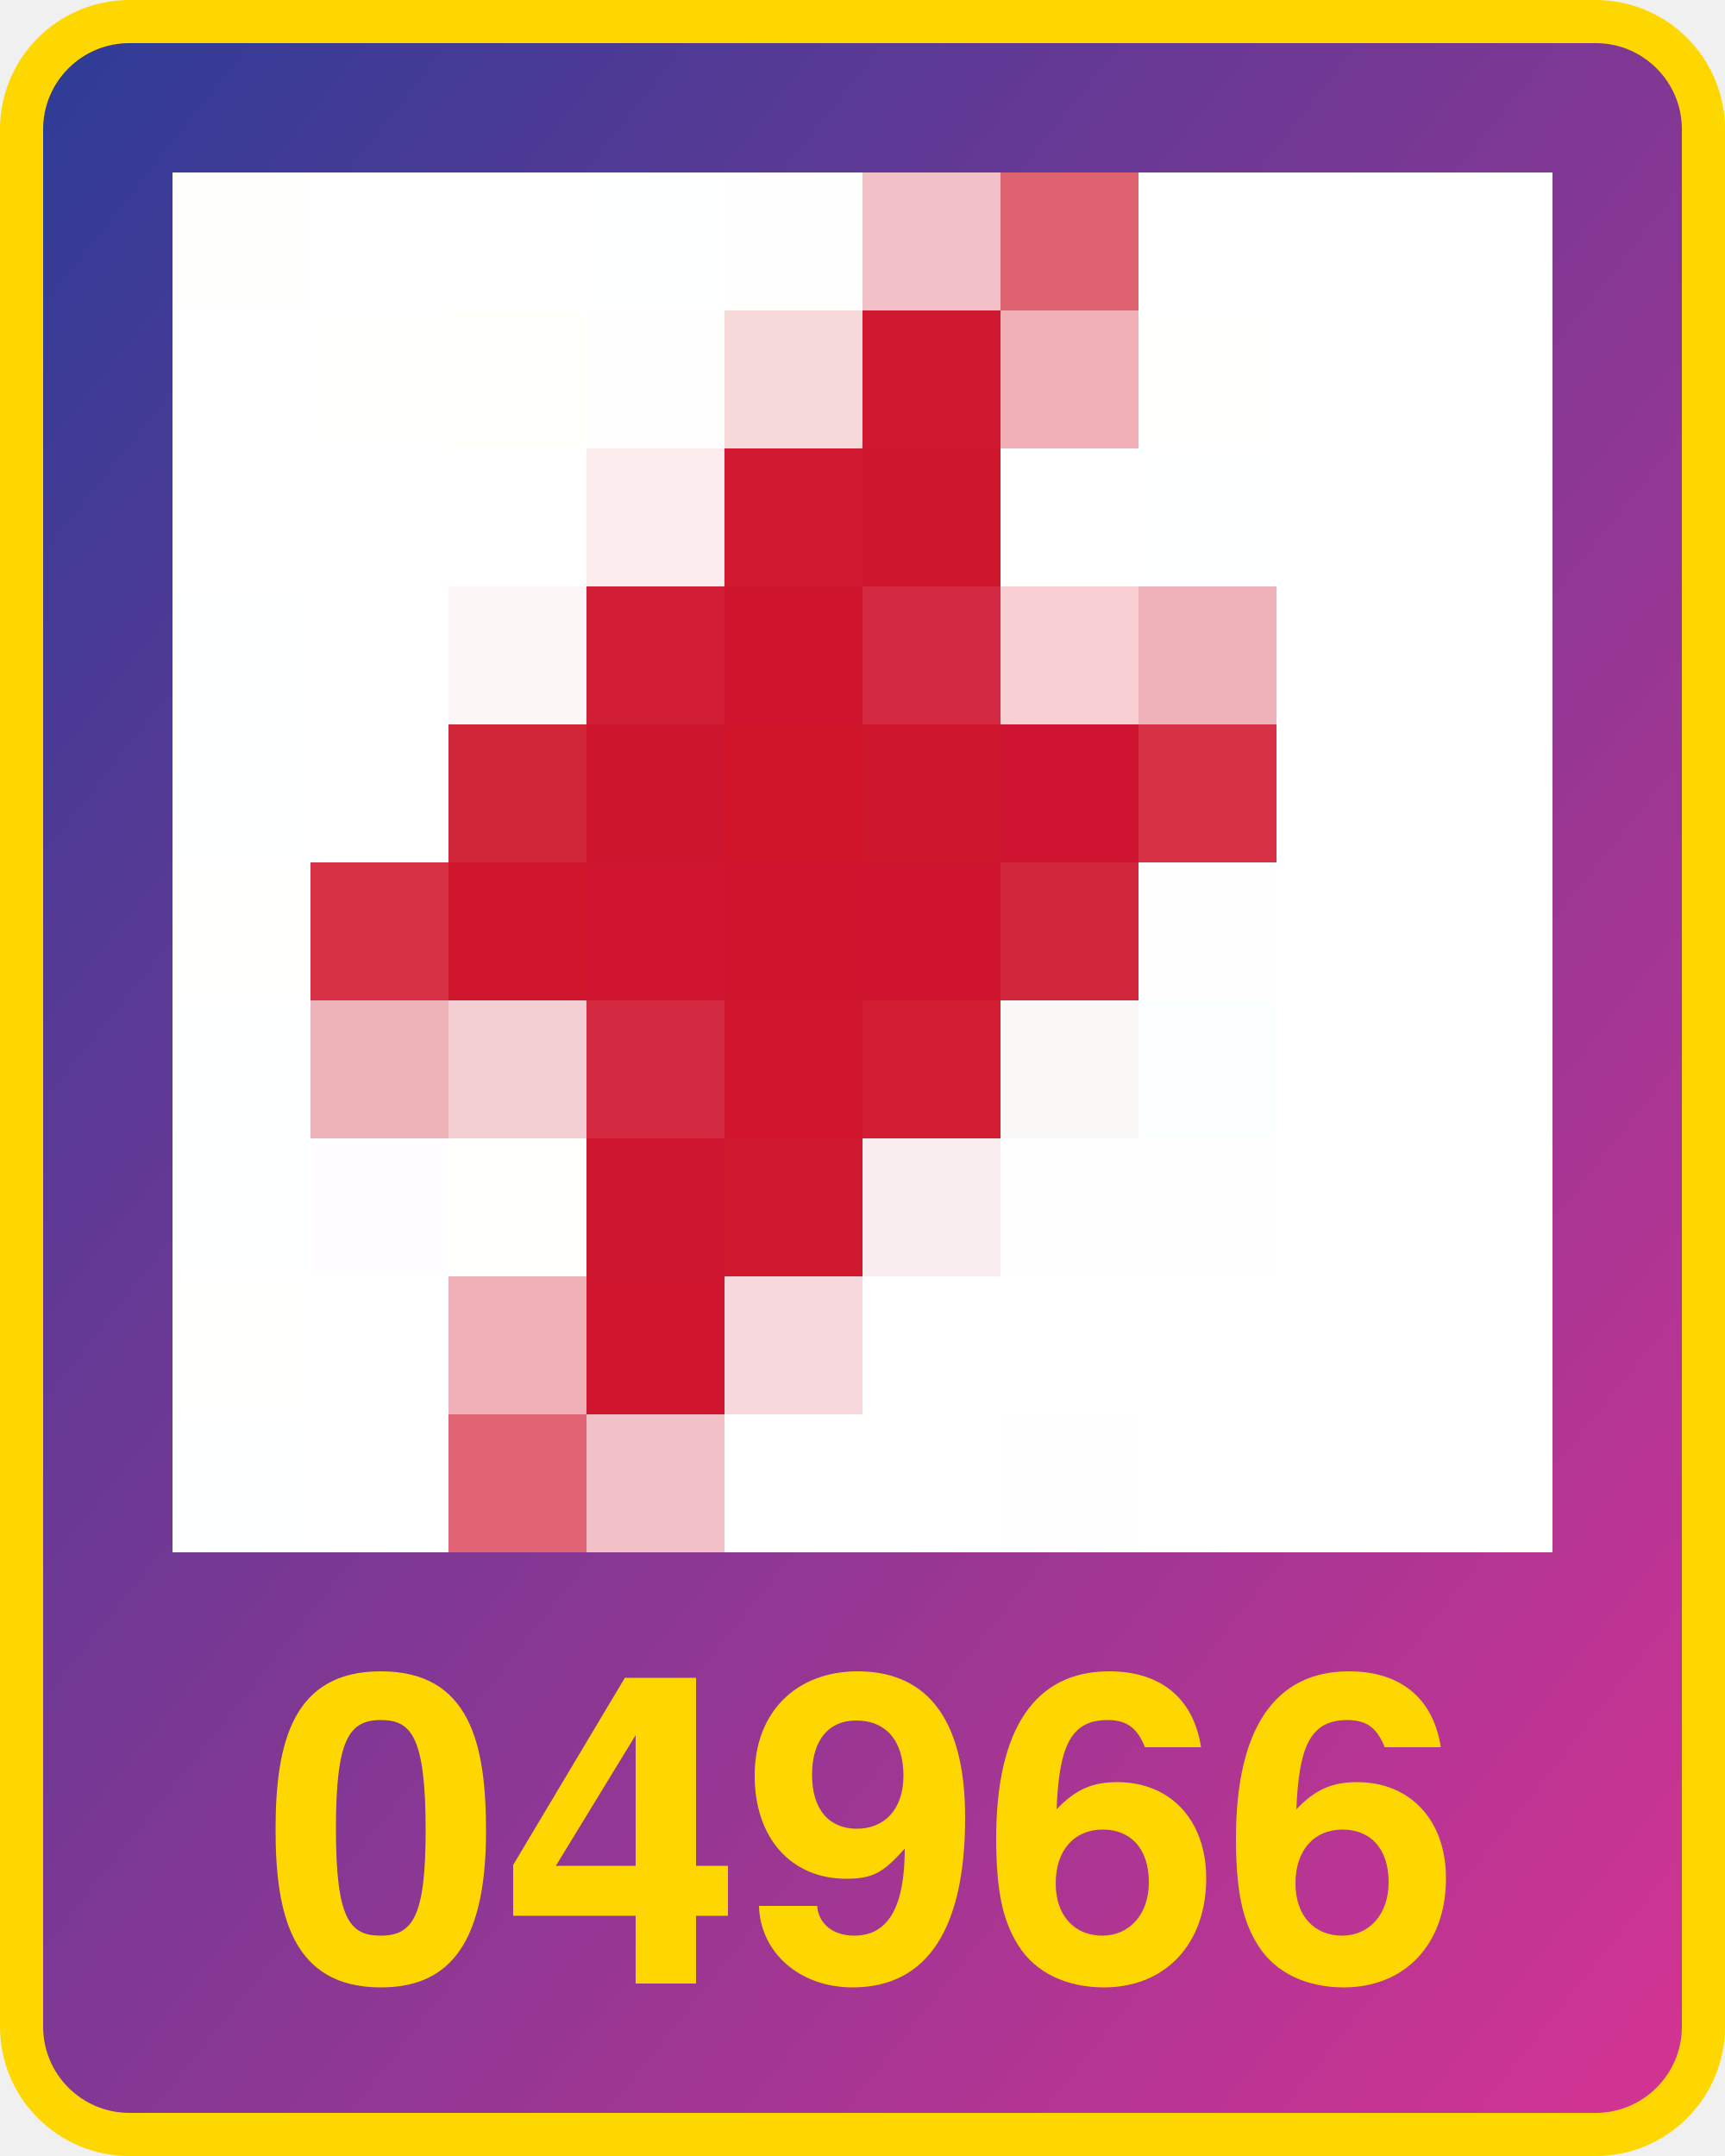
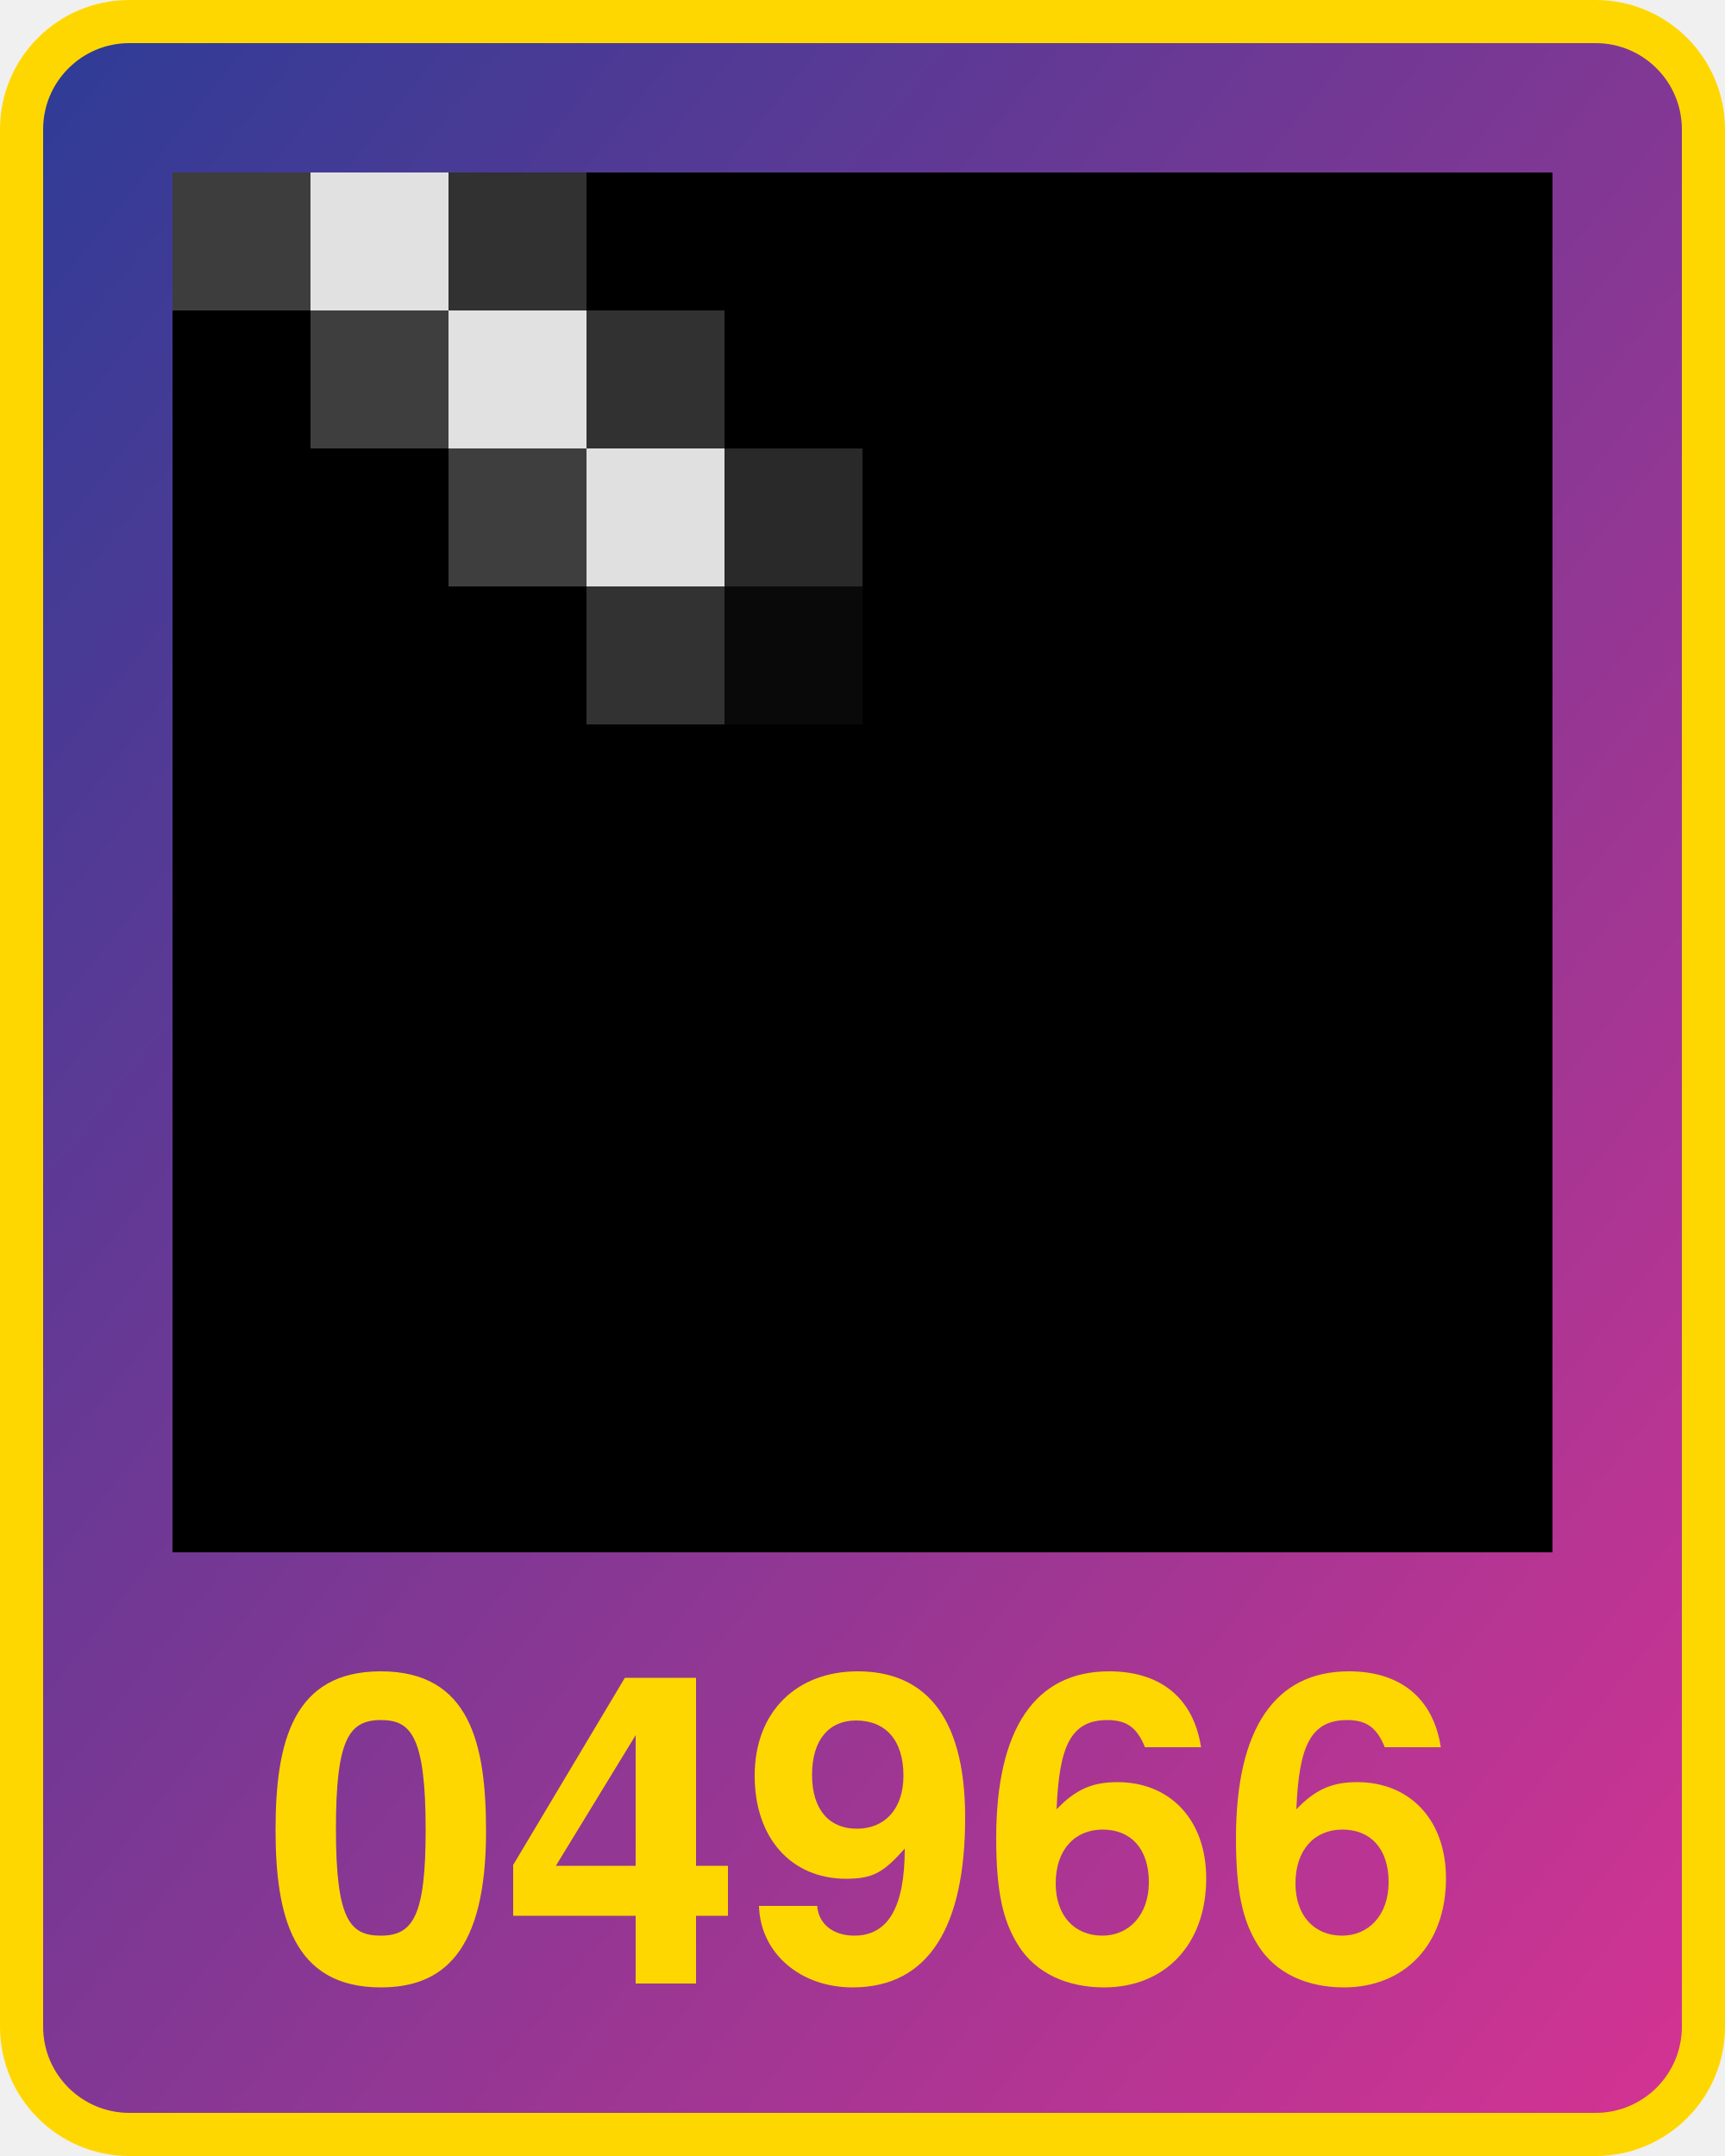
<svg xmlns="http://www.w3.org/2000/svg" width="800" height="1000">
  <defs>
    <linearGradient id="g" x1="0" x2="1" y1="0" y2="1">
      <stop offset="0%" stop-color="#2d3c96" />
      <stop offset="100%" stop-color="#d53392" />
    </linearGradient>
  </defs>
  <rect x="10" y="10" width="780" height="980" fill="url(#g)" rx="50" ry="50" stroke="gold" stroke-width="20" />
  <text x="400" y="920" width="780" text-anchor="middle" style="font:bold 200px 'Helvetica Neue';fill:gold">04966</text>
  <g transform="translate(80 80) scale(64)">
-     <rect x="0" y="0" width="1" height="1" fill="#fefffd" />
-     <rect x="0" y="1" width="1" height="1" fill="#ffffff" />
-     <rect x="0" y="2" width="1" height="1" fill="#ffffff" />
-     <rect x="0" y="3" width="1" height="1" fill="#feffff" />
-     <rect x="0" y="4" width="1" height="1" fill="#feffff" />
-     <rect x="0" y="5" width="1" height="1" fill="#fffffd" />
-     <rect x="0" y="6" width="1" height="1" fill="#feffff" />
-     <rect x="0" y="7" width="1" height="1" fill="#feffff" />
-     <rect x="0" y="8" width="1" height="1" fill="#fffffd" />
-     <rect x="0" y="9" width="1" height="1" fill="#feffff" />
-     <rect x="1" y="0" width="1" height="1" fill="#ffffff" />
-     <rect x="1" y="1" width="1" height="1" fill="#fffffd" />
-     <rect x="1" y="2" width="1" height="1" fill="#ffffff" />
-     <rect x="1" y="3" width="1" height="1" fill="#ffffff" />
-     <rect x="1" y="4" width="1" height="1" fill="#ffffff" />
-     <rect x="1" y="5" width="1" height="1" fill="#d73145" />
-     <rect x="1" y="6" width="1" height="1" fill="#eeb3b9" />
-     <rect x="1" y="7" width="1" height="1" fill="#fffdff" />
-     <rect x="1" y="8" width="1" height="1" fill="#ffffff" />
-     <rect x="1" y="9" width="1" height="1" fill="#ffffff" />
-     <rect x="2" y="0" width="1" height="1" fill="#ffffff" />
-     <rect x="2" y="1" width="1" height="1" fill="#fffffb" />
-     <rect x="2" y="2" width="1" height="1" fill="#ffffff" />
-     <rect x="2" y="3" width="1" height="1" fill="#fcf6f6" />
-     <rect x="2" y="4" width="1" height="1" fill="#d12639" />
-     <rect x="2" y="5" width="1" height="1" fill="#d0162d" />
-     <rect x="2" y="6" width="1" height="1" fill="#f3cfd3" />
-     <rect x="2" y="7" width="1" height="1" fill="#fffffd" />
-     <rect x="2" y="8" width="1" height="1" fill="#eeafb7" />
-     <rect x="2" y="9" width="1" height="1" fill="#e06373" />
-     <rect x="3" y="0" width="1" height="1" fill="#feffff" />
-     <rect x="3" y="1" width="1" height="1" fill="#fffeff" />
-     <rect x="3" y="2" width="1" height="1" fill="#fceced" />
-     <rect x="3" y="3" width="1" height="1" fill="#d11d36" />
-     <rect x="3" y="4" width="1" height="1" fill="#cd152d" />
-     <rect x="3" y="5" width="1" height="1" fill="#d01530" />
-     <rect x="3" y="6" width="1" height="1" fill="#d32a41" />
-     <rect x="3" y="7" width="1" height="1" fill="#ce1630" />
-     <rect x="3" y="8" width="1" height="1" fill="#d0162e" />
-     <rect x="3" y="9" width="1" height="1" fill="#f2c1c7" />
-     <rect x="4" y="0" width="1" height="1" fill="#fefeff" />
-     <rect x="4" y="1" width="1" height="1" fill="#f6dad9" />
-     <rect x="4" y="2" width="1" height="1" fill="#d11931" />
-     <rect x="4" y="3" width="1" height="1" fill="#cf152d" />
-     <rect x="4" y="4" width="1" height="1" fill="#d0152a" />
-     <rect x="4" y="5" width="1" height="1" fill="#cf152d" />
-     <rect x="4" y="6" width="1" height="1" fill="#d1152d" />
-     <rect x="4" y="7" width="1" height="1" fill="#d0192f" />
-     <rect x="4" y="8" width="1" height="1" fill="#f7d8dd" />
-     <rect x="4" y="9" width="1" height="1" fill="#ffffff" />
-     <rect x="5" y="0" width="1" height="1" fill="#f2c1c7" />
-     <rect x="5" y="1" width="1" height="1" fill="#cf172f" />
-     <rect x="5" y="2" width="1" height="1" fill="#ce172d" />
-     <rect x="5" y="3" width="1" height="1" fill="#d32a41" />
-     <rect x="5" y="4" width="1" height="1" fill="#ce172d" />
-     <rect x="5" y="5" width="1" height="1" fill="#cf142f" />
-     <rect x="5" y="6" width="1" height="1" fill="#d31d33" />
-     <rect x="5" y="7" width="1" height="1" fill="#f8ecee" />
-     <rect x="5" y="8" width="1" height="1" fill="#ffffff" />
-     <rect x="5" y="9" width="1" height="1" fill="#ffffff" />
-     <rect x="6" y="0" width="1" height="1" fill="#df6270" />
-     <rect x="6" y="1" width="1" height="1" fill="#f0afb7" />
-     <rect x="6" y="2" width="1" height="1" fill="#ffffff" />
-     <rect x="6" y="3" width="1" height="1" fill="#f7ced2" />
-     <rect x="6" y="4" width="1" height="1" fill="#ce1330" />
-     <rect x="6" y="5" width="1" height="1" fill="#d2263c" />
-     <rect x="6" y="6" width="1" height="1" fill="#f9f8f6" />
-     <rect x="6" y="7" width="1" height="1" fill="#fffeff" />
-     <rect x="6" y="8" width="1" height="1" fill="#ffffff" />
-     <rect x="6" y="9" width="1" height="1" fill="#fffeff" />
-     <rect x="7" y="0" width="1" height="1" fill="#ffffff" />
-     <rect x="7" y="1" width="1" height="1" fill="#fffffd" />
-     <rect x="7" y="2" width="1" height="1" fill="#feffff" />
-     <rect x="7" y="3" width="1" height="1" fill="#efb2ba" />
-     <rect x="7" y="4" width="1" height="1" fill="#d73145" />
-     <rect x="7" y="5" width="1" height="1" fill="#fffeff" />
-     <rect x="7" y="6" width="1" height="1" fill="#fcffff" />
-     <rect x="7" y="7" width="1" height="1" fill="#fefeff" />
-     <rect x="7" y="8" width="1" height="1" fill="#ffffff" />
-     <rect x="7" y="9" width="1" height="1" fill="#ffffff" />
-     <rect x="8" y="0" width="1" height="1" fill="#ffffff" />
-     <rect x="8" y="1" width="1" height="1" fill="#ffffff" />
-     <rect x="8" y="2" width="1" height="1" fill="#ffffff" />
-     <rect x="8" y="3" width="1" height="1" fill="#ffffff" />
-     <rect x="8" y="4" width="1" height="1" fill="#ffffff" />
-     <rect x="8" y="5" width="1" height="1" fill="#ffffff" />
-     <rect x="8" y="6" width="1" height="1" fill="#ffffff" />
-     <rect x="8" y="7" width="1" height="1" fill="#ffffff" />
-     <rect x="8" y="8" width="1" height="1" fill="#ffffff" />
-     <rect x="8" y="9" width="1" height="1" fill="#ffffff" />
-     <rect x="9" y="0" width="1" height="1" fill="#ffffff" />
-     <rect x="9" y="1" width="1" height="1" fill="#ffffff" />
-     <rect x="9" y="2" width="1" height="1" fill="#ffffff" />
-     <rect x="9" y="3" width="1" height="1" fill="#ffffff" />
-     <rect x="9" y="4" width="1" height="1" fill="#ffffff" />
-     <rect x="9" y="5" width="1" height="1" fill="#ffffff" />
-     <rect x="9" y="6" width="1" height="1" fill="#ffffff" />
-     <rect x="9" y="7" width="1" height="1" fill="#ffffff" />
-     <rect x="9" y="8" width="1" height="1" fill="#ffffff" />
-     <rect x="9" y="9" width="1" height="1" fill="#ffffff" />
+     <rect x="0" y="0" width="1" height="1" fill="#3d3d3d" />
+     <rect x="0" y="1" width="1" height="1" fill="#000000" />
+     <rect x="0" y="2" width="1" height="1" fill="#000000" />
+     <rect x="0" y="3" width="1" height="1" fill="#000000" />
+     <rect x="0" y="4" width="1" height="1" fill="#000000" />
+     <rect x="0" y="5" width="1" height="1" fill="#000000" />
+     <rect x="0" y="6" width="1" height="1" fill="#000000" />
+     <rect x="0" y="7" width="1" height="1" fill="#000000" />
+     <rect x="0" y="8" width="1" height="1" fill="#000000" />
+     <rect x="0" y="9" width="1" height="1" fill="#000000" />
+     <rect x="1" y="0" width="1" height="1" fill="#e1e1e1" />
+     <rect x="1" y="1" width="1" height="1" fill="#3e3e3e" />
+     <rect x="1" y="2" width="1" height="1" fill="#000000" />
+     <rect x="1" y="3" width="1" height="1" fill="#000000" />
+     <rect x="1" y="4" width="1" height="1" fill="#000000" />
+     <rect x="1" y="5" width="1" height="1" fill="#000000" />
+     <rect x="1" y="6" width="1" height="1" fill="#000000" />
+     <rect x="1" y="7" width="1" height="1" fill="#000000" />
+     <rect x="1" y="8" width="1" height="1" fill="#000000" />
+     <rect x="1" y="9" width="1" height="1" fill="#000000" />
+     <rect x="2" y="0" width="1" height="1" fill="#313131" />
+     <rect x="2" y="1" width="1" height="1" fill="#e1e1e1" />
+     <rect x="2" y="2" width="1" height="1" fill="#3e3e3e" />
+     <rect x="2" y="3" width="1" height="1" fill="#000000" />
+     <rect x="2" y="4" width="1" height="1" fill="#000000" />
+     <rect x="2" y="5" width="1" height="1" fill="#000000" />
+     <rect x="2" y="6" width="1" height="1" fill="#000000" />
+     <rect x="2" y="7" width="1" height="1" fill="#000000" />
+     <rect x="2" y="8" width="1" height="1" fill="#000000" />
+     <rect x="2" y="9" width="1" height="1" fill="#000000" />
+     <rect x="3" y="0" width="1" height="1" fill="#000000" />
+     <rect x="3" y="1" width="1" height="1" fill="#313131" />
+     <rect x="3" y="2" width="1" height="1" fill="#e0e0e0" />
+     <rect x="3" y="3" width="1" height="1" fill="#323232" />
+     <rect x="3" y="4" width="1" height="1" fill="#000000" />
+     <rect x="3" y="5" width="1" height="1" fill="#000000" />
+     <rect x="3" y="6" width="1" height="1" fill="#000000" />
+     <rect x="3" y="7" width="1" height="1" fill="#000000" />
+     <rect x="3" y="8" width="1" height="1" fill="#000000" />
+     <rect x="3" y="9" width="1" height="1" fill="#000000" />
+     <rect x="4" y="0" width="1" height="1" fill="#000000" />
+     <rect x="4" y="1" width="1" height="1" fill="#000000" />
+     <rect x="4" y="2" width="1" height="1" fill="#292929" />
+     <rect x="4" y="3" width="1" height="1" fill="#090909" />
+     <rect x="4" y="4" width="1" height="1" fill="#000000" />
+     <rect x="4" y="5" width="1" height="1" fill="#000000" />
+     <rect x="4" y="6" width="1" height="1" fill="#000000" />
+     <rect x="4" y="7" width="1" height="1" fill="#000000" />
+     <rect x="4" y="8" width="1" height="1" fill="#000000" />
+     <rect x="4" y="9" width="1" height="1" fill="#000000" />
+     <rect x="5" y="0" width="1" height="1" fill="#000000" />
+     <rect x="5" y="1" width="1" height="1" fill="#000000" />
+     <rect x="5" y="2" width="1" height="1" fill="#000000" />
+     <rect x="5" y="3" width="1" height="1" fill="#000000" />
+     <rect x="5" y="4" width="1" height="1" fill="#000000" />
+     <rect x="5" y="5" width="1" height="1" fill="#000000" />
+     <rect x="5" y="6" width="1" height="1" fill="#000000" />
+     <rect x="5" y="7" width="1" height="1" fill="#000000" />
+     <rect x="5" y="8" width="1" height="1" fill="#000000" />
+     <rect x="5" y="9" width="1" height="1" fill="#000000" />
+     <rect x="6" y="0" width="1" height="1" fill="#000000" />
+     <rect x="6" y="1" width="1" height="1" fill="#000000" />
+     <rect x="6" y="2" width="1" height="1" fill="#000000" />
+     <rect x="6" y="3" width="1" height="1" fill="#000000" />
+     <rect x="6" y="4" width="1" height="1" fill="#000000" />
+     <rect x="6" y="5" width="1" height="1" fill="#000000" />
+     <rect x="6" y="6" width="1" height="1" fill="#000000" />
+     <rect x="6" y="7" width="1" height="1" fill="#000000" />
+     <rect x="6" y="8" width="1" height="1" fill="#000000" />
+     <rect x="6" y="9" width="1" height="1" fill="#000000" />
+     <rect x="7" y="0" width="1" height="1" fill="#000000" />
+     <rect x="7" y="1" width="1" height="1" fill="#000000" />
+     <rect x="7" y="2" width="1" height="1" fill="#000000" />
+     <rect x="7" y="3" width="1" height="1" fill="#000000" />
+     <rect x="7" y="4" width="1" height="1" fill="#000000" />
+     <rect x="7" y="5" width="1" height="1" fill="#000000" />
+     <rect x="7" y="6" width="1" height="1" fill="#000000" />
+     <rect x="7" y="7" width="1" height="1" fill="#000000" />
+     <rect x="7" y="8" width="1" height="1" fill="#000000" />
+     <rect x="7" y="9" width="1" height="1" fill="#000000" />
+     <rect x="8" y="0" width="1" height="1" fill="#000000" />
+     <rect x="8" y="1" width="1" height="1" fill="#000000" />
+     <rect x="8" y="2" width="1" height="1" fill="#000000" />
+     <rect x="8" y="3" width="1" height="1" fill="#000000" />
+     <rect x="8" y="4" width="1" height="1" fill="#000000" />
+     <rect x="8" y="5" width="1" height="1" fill="#000000" />
+     <rect x="8" y="6" width="1" height="1" fill="#000000" />
+     <rect x="8" y="7" width="1" height="1" fill="#000000" />
+     <rect x="8" y="8" width="1" height="1" fill="#000000" />
+     <rect x="8" y="9" width="1" height="1" fill="#000000" />
+     <rect x="9" y="0" width="1" height="1" fill="#000000" />
+     <rect x="9" y="1" width="1" height="1" fill="#000000" />
+     <rect x="9" y="2" width="1" height="1" fill="#000000" />
+     <rect x="9" y="3" width="1" height="1" fill="#000000" />
+     <rect x="9" y="4" width="1" height="1" fill="#000000" />
+     <rect x="9" y="5" width="1" height="1" fill="#000000" />
+     <rect x="9" y="6" width="1" height="1" fill="#000000" />
+     <rect x="9" y="7" width="1" height="1" fill="#000000" />
+     <rect x="9" y="8" width="1" height="1" fill="#000000" />
+     <rect x="9" y="9" width="1" height="1" fill="#000000" />
  </g>
</svg>
